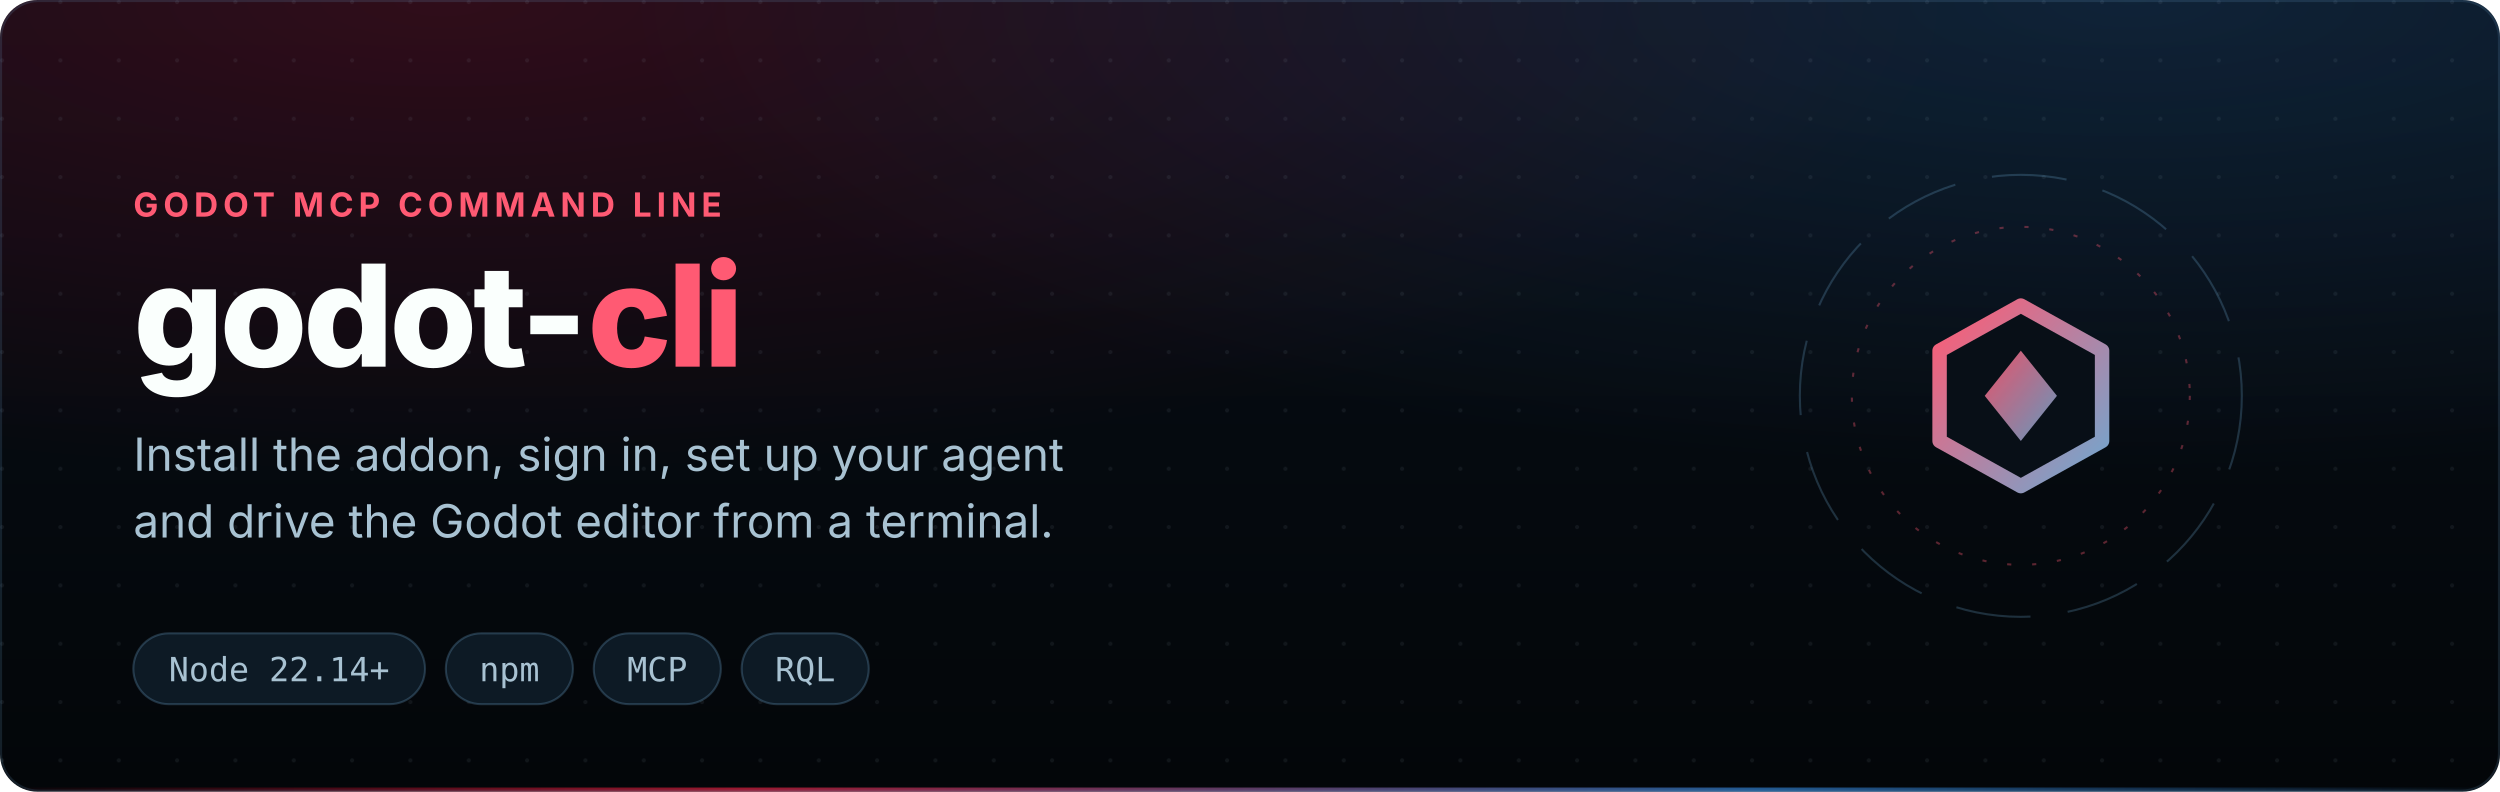
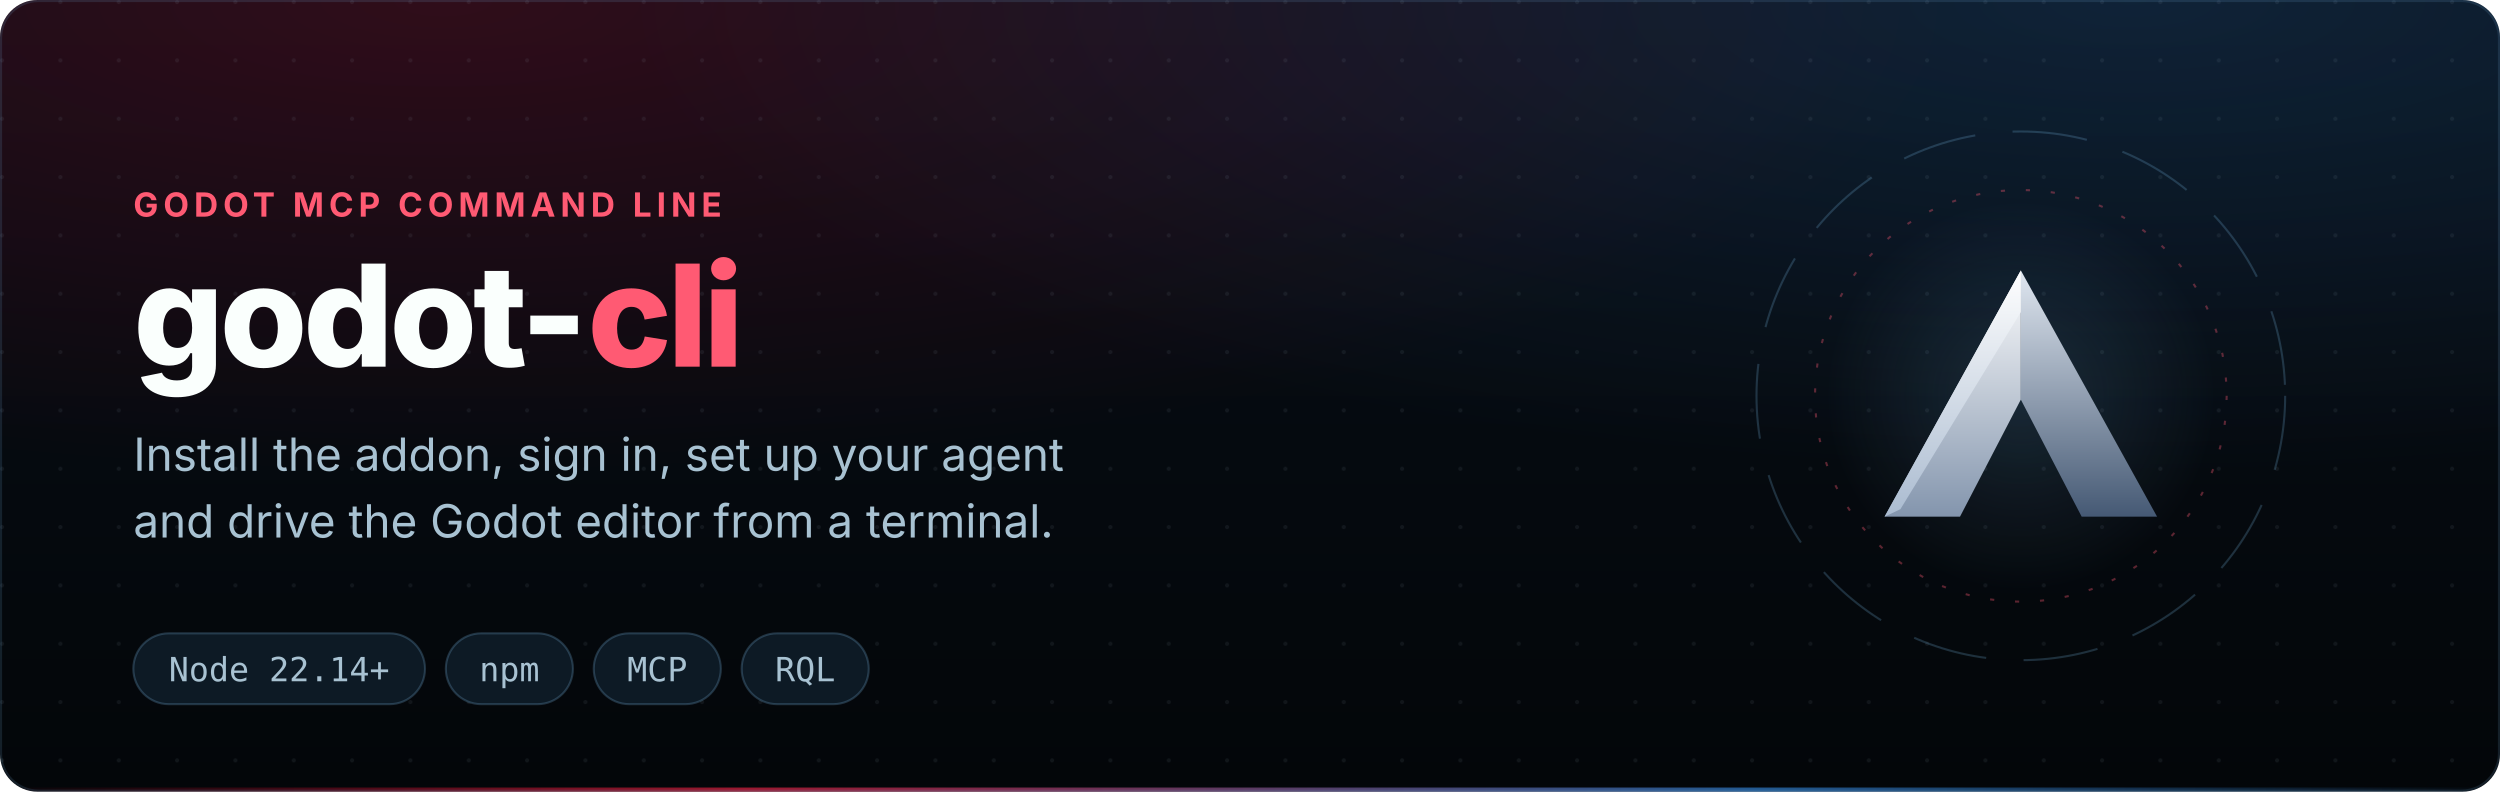
<svg xmlns="http://www.w3.org/2000/svg" width="1200" height="380" viewBox="0 0 1200 380" role="img" aria-label="godot-cli: install the Godot MCP addon, sign in, set up your AI agent and drive the Godot editor from a terminal">
  <defs>
    <linearGradient id="bg" x1="0" y1="0" x2="0" y2="1">
      <stop offset="0" stop-color="#080F17" />
      <stop offset="1" stop-color="#030609" />
    </linearGradient>
    <radialGradient id="hzR" cx="0.18" cy="0" r="0.6">
      <stop offset="0" stop-color="#FF002A" stop-opacity="0.16" />
      <stop offset="1" stop-color="#FF002A" stop-opacity="0" />
    </radialGradient>
    <radialGradient id="hzB" cx="0.85" cy="0" r="0.6">
      <stop offset="0" stop-color="#3B9BFF" stop-opacity="0.14" />
      <stop offset="1" stop-color="#3B9BFF" stop-opacity="0" />
    </radialGradient>
    <pattern id="dots" width="28" height="28" patternUnits="userSpaceOnUse">
      <circle cx="1" cy="1" r="1" fill="#A8C2D2" fill-opacity="0.08" />
    </pattern>
    <linearGradient id="rule" x1="0" y1="0" x2="1" y2="0">
      <stop offset="0" stop-color="#FF002A" stop-opacity="0" />
      <stop offset="0.3" stop-color="#FF2448" stop-opacity="0.6" />
      <stop offset="0.7" stop-color="#3B9BFF" stop-opacity="0.55" />
      <stop offset="1" stop-color="#3B9BFF" stop-opacity="0" />
    </linearGradient>
    <linearGradient id="card" x1="0" y1="0" x2="0" y2="1">
      <stop offset="0" stop-color="#0C1620" />
      <stop offset="1" stop-color="#070D14" />
    </linearGradient>
+     <linearGradient id="logoL" gradientUnits="userSpaceOnUse" x1="512" y1="190" x2="512" y2="785">
+       <stop offset="0" stop-color="#FFFFFF" />
+       <stop offset="1" stop-color="#8395AD" />
+     </linearGradient>
+     <linearGradient id="logoR" gradientUnits="userSpaceOnUse" x1="512" y1="190" x2="512" y2="785">
+       <stop offset="0" stop-color="#E1E8F1" />
+       <stop offset="1" stop-color="#455974" />
+     </linearGradient>
+     <linearGradient id="logoB" gradientUnits="userSpaceOnUse" x1="512" y1="190" x2="512" y2="785">
+       <stop offset="0" stop-color="#FFFFFF" />
+       <stop offset="1" stop-color="#AABBD0" />
+     </linearGradient>
+     <radialGradient id="logoGlow">
+       <stop offset="0" stop-color="#6FA8D0" stop-opacity=".18" />
+       <stop offset="1" stop-color="#6FA8D0" stop-opacity="0" />
+     </radialGradient>
    <linearGradient id="brand" x1="0" y1="0" x2="1" y2="1">
      <stop offset="0" stop-color="#FF5A73" />
      <stop offset="1" stop-color="#6FA8D0" />
    </linearGradient>
    <clipPath id="frame">
      <rect width="1200" height="380" rx="18" />
    </clipPath>
  </defs>
  <style>
    .s { font-family: Inter, 'Segoe UI', system-ui, -apple-system, Helvetica, Arial, sans-serif; } .m { font-family: 'JetBrains Mono', 'Cascadia Code', Consolas, Menlo, monospace; white-space: pre; }
    .pulse { animation: pulse 3.2s ease-in-out infinite; transform-box: fill-box; transform-origin: center; }
    @keyframes pulse { 0%,100% { opacity: .85; transform: scale(1); } 50% { opacity: 1; transform: scale(1.04); } }
    .spin { animation: spin 40s linear infinite; transform-box: fill-box; transform-origin: center; }
    .spin.r { animation-duration: 60s; animation-direction: reverse; }
    @keyframes spin { to { transform: rotate(360deg); } }
    .blink { animation: blink 1.1s steps(1) infinite; } @keyframes blink { 50% { opacity: 0; } }
    
    @media (prefers-reduced-motion: reduce) { * { animation: none !important; } }
  </style>
  <g clip-path="url(#frame)">
    <rect width="1200" height="380" fill="url(#bg)" />
    <rect width="1200" height="380" fill="url(#hzR)" />
    <rect width="1200" height="380" fill="url(#hzB)" />
    <rect width="1200" height="380" fill="url(#dots)" />
    <text x="64" y="104" text-anchor="start" class="s" font-size="16" font-weight="700" letter-spacing="2.4" fill="#FF5A73">GODOT MCP COMMAND LINE</text>
    <text x="64" y="176" class="s" font-size="68" font-weight="800" letter-spacing="-2" fill="#FAFFFD">godot-<tspan fill="#FF5A73">cli</tspan>
    </text>
    <text x="64" y="226" class="s" font-size="22" fill="#A8C2D2">Install the addon, sign in, set up your agent</text>
    <text x="64" y="258" class="s" font-size="22" fill="#A8C2D2">and drive the Godot editor from a terminal.</text>
    <g transform="translate(64 304)">
      <rect width="140" height="34" rx="17" fill="#0D1A25" stroke="rgba(111,168,208,0.45)" stroke-opacity=".6" />
      <text x="70.0" y="23" text-anchor="middle" class="m" font-size="16" fill="#A8C2D2">Node 22.14+</text>
    </g>
    <g transform="translate(214 304)">
      <rect width="61" height="34" rx="17" fill="#0D1A25" stroke="rgba(111,168,208,0.45)" stroke-opacity=".6" />
      <text x="30.5" y="23" text-anchor="middle" class="m" font-size="16" fill="#A8C2D2">npm</text>
    </g>
    <g transform="translate(285 304)">
      <rect width="61" height="34" rx="17" fill="#0D1A25" stroke="rgba(111,168,208,0.45)" stroke-opacity=".6" />
      <text x="30.5" y="23" text-anchor="middle" class="m" font-size="16" fill="#A8C2D2">MCP</text>
    </g>
    <g transform="translate(356 304)">
      <rect width="61" height="34" rx="17" fill="#0D1A25" stroke="rgba(111,168,208,0.45)" stroke-opacity=".6" />
      <text x="30.5" y="23" text-anchor="middle" class="m" font-size="16" fill="#A8C2D2">RQL</text>
    </g>
-     <circle class="spin" cx="970" cy="190.0" r="81.12" fill="none" stroke="#FF5A73" stroke-opacity=".35" stroke-dasharray="2 10" />
-     <circle class="spin r" cx="970" cy="190.0" r="106.08" fill="none" stroke="#6FA8D0" stroke-opacity=".25" stroke-dasharray="36 18" />
+     <circle cx="970" cy="190.0" r="93.6" fill="url(#logoGlow)" />
+     <circle class="spin" cx="970" cy="190.0" r="98.8" fill="none" stroke="#FF5A73" stroke-opacity=".35" stroke-dasharray="2 10" />
+     <circle class="spin r" cx="970" cy="190.0" r="126.88" fill="none" stroke="#6FA8D0" stroke-opacity=".25" stroke-dasharray="36 18" />
    <g class="pulse">
-       <polygon points="970.0,146.667 1009.0,168.333 1009.0,211.667 970.0,233.333 931.0,211.667 931.0,168.333" fill="#080F17" stroke="url(#brand)" stroke-width="6.933" stroke-linejoin="round" />
-       <polygon points="970.0,168.333 987.333,190.0 970.0,211.667 952.667,190.0" fill="url(#brand)" opacity=".9" />
+       <g transform="translate(867.60 91.00) scale(0.2)">
+         <path d="M512 194 L512 504 L366 785 L185 785 Z" fill="url(#logoL)" />
+         <path d="M512 194 L839 785 L658 785 L512 504 Z" fill="url(#logoR)" />
+         <path d="M512 194 L512 294 L223 767 L185 785 Z" fill="url(#logoB)" />
+       </g>
    </g>
    <rect x="0" y="378" width="1200" height="2" fill="url(#rule)" />
  </g>
  <rect x=".5" y=".5" width="1199" height="379" rx="18" fill="none" stroke="rgba(111,168,208,0.16)" />
</svg>
